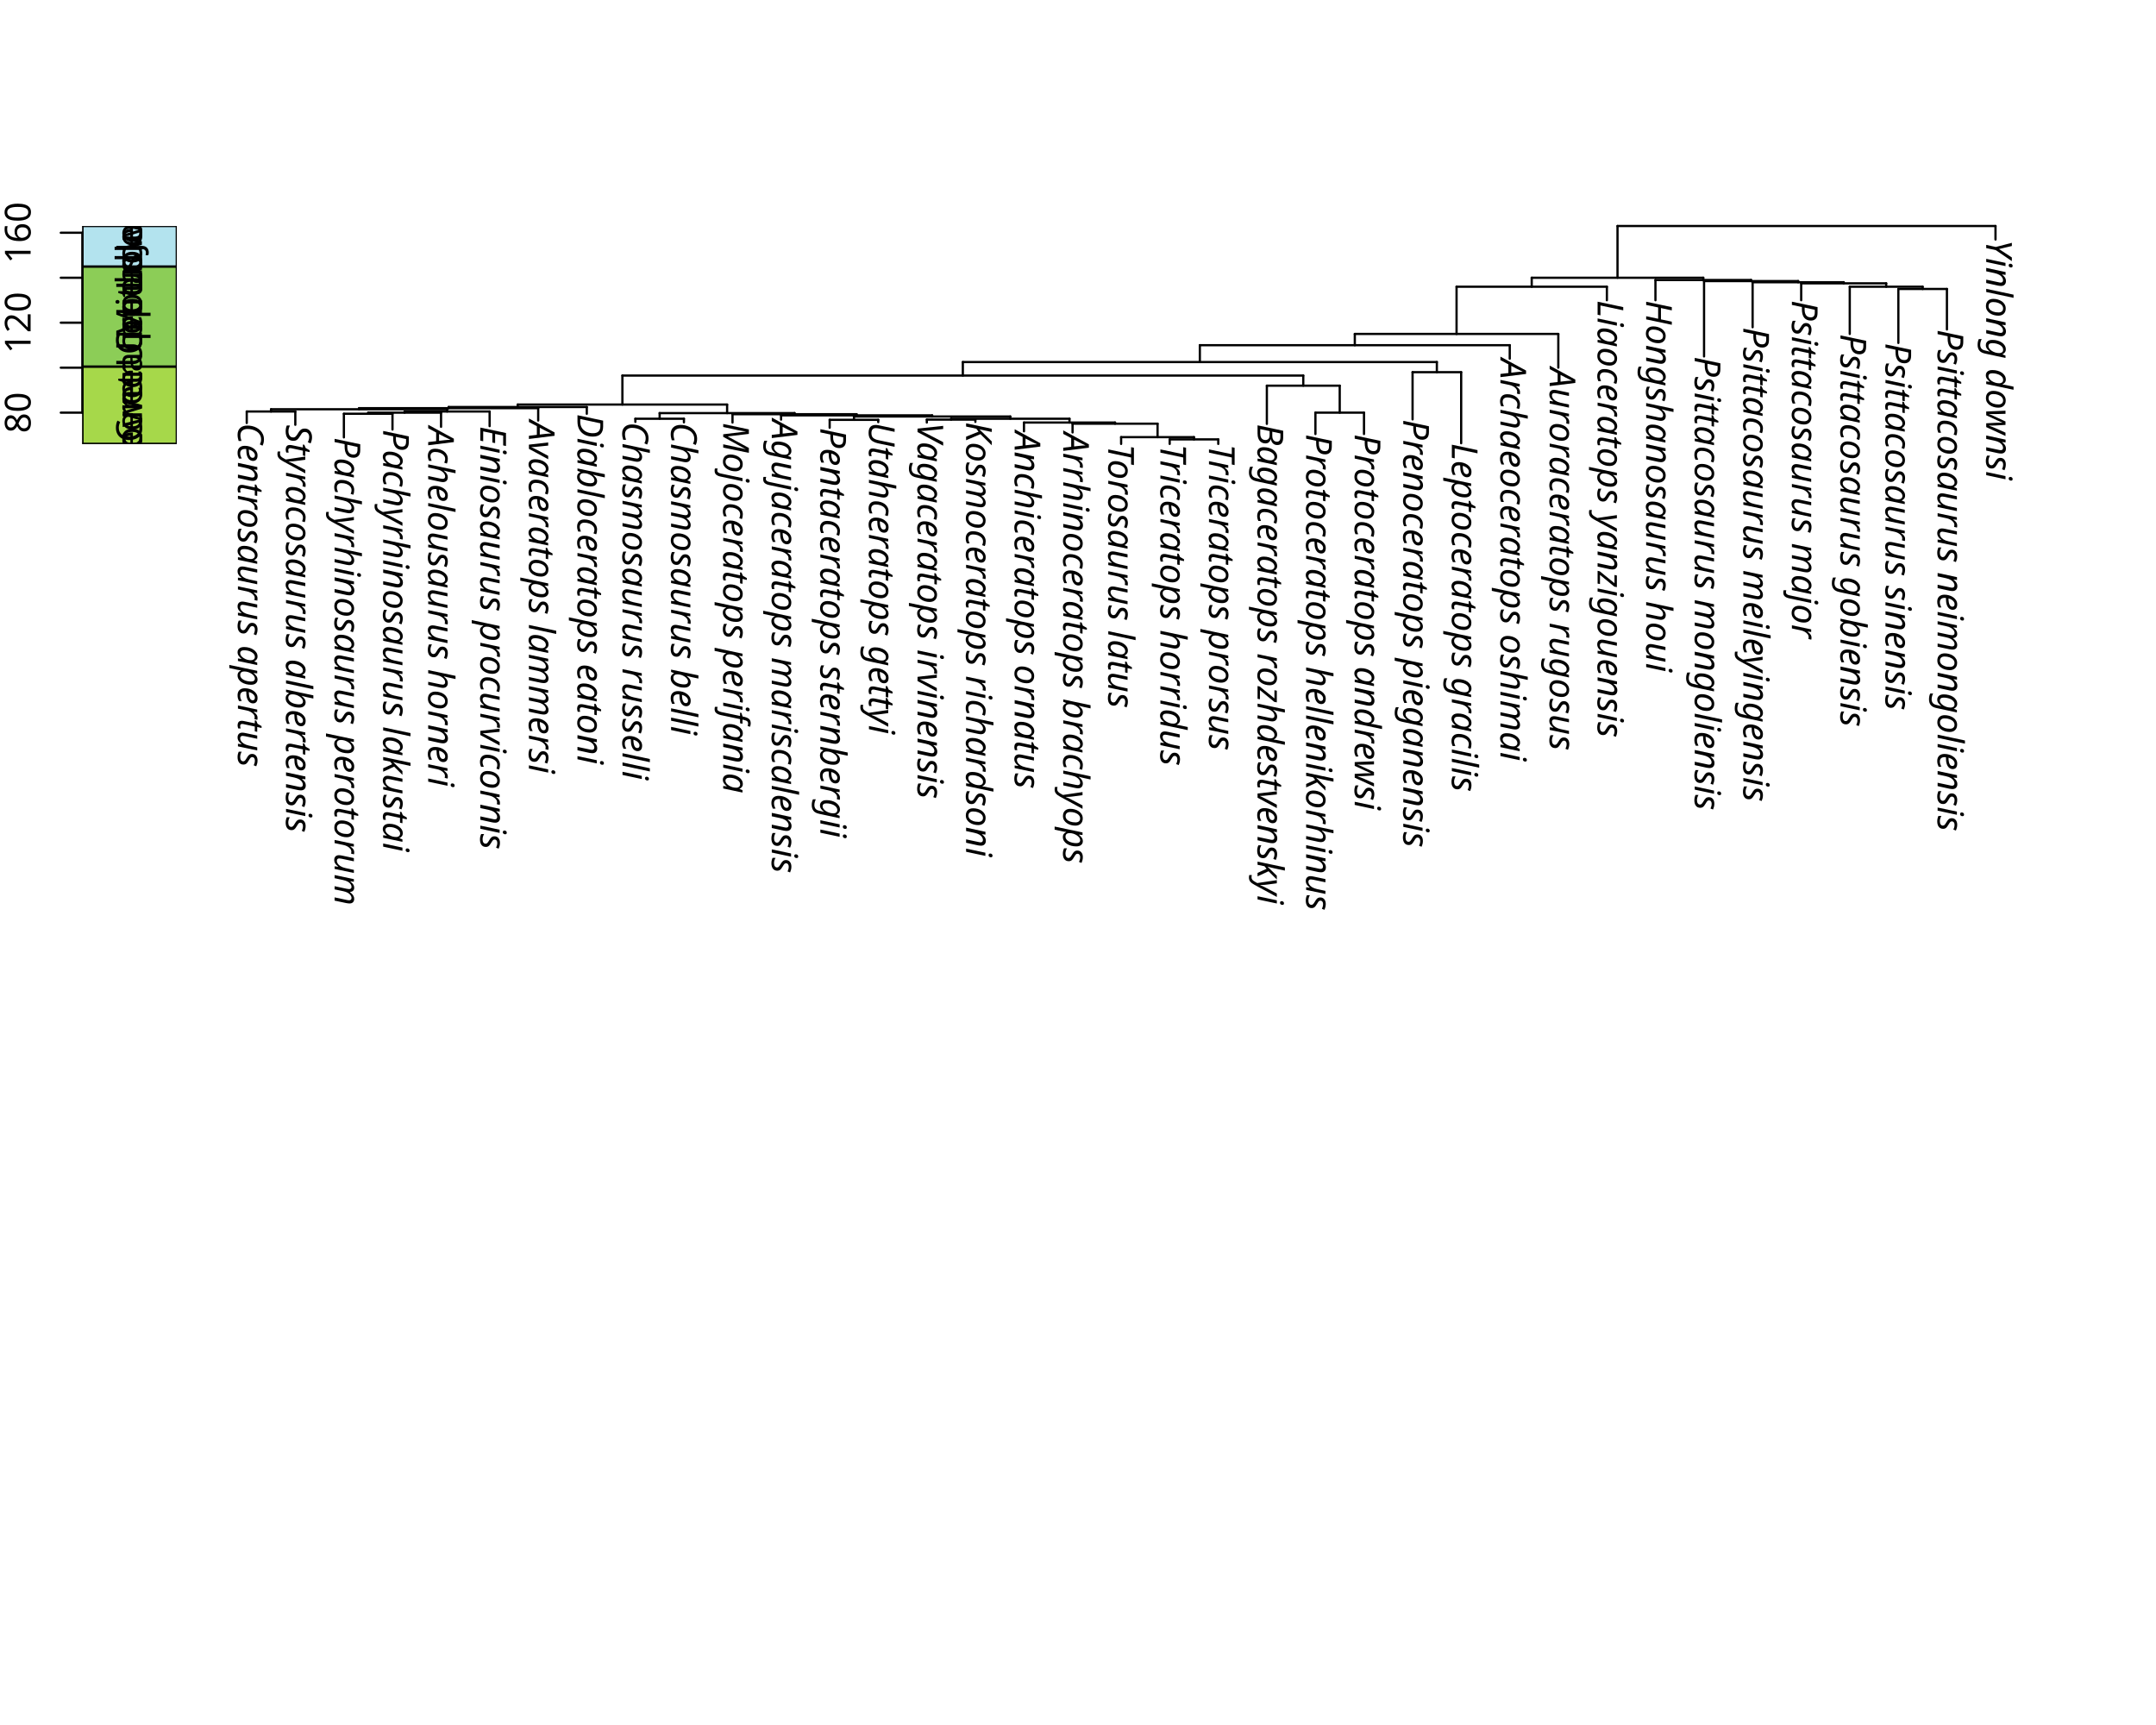
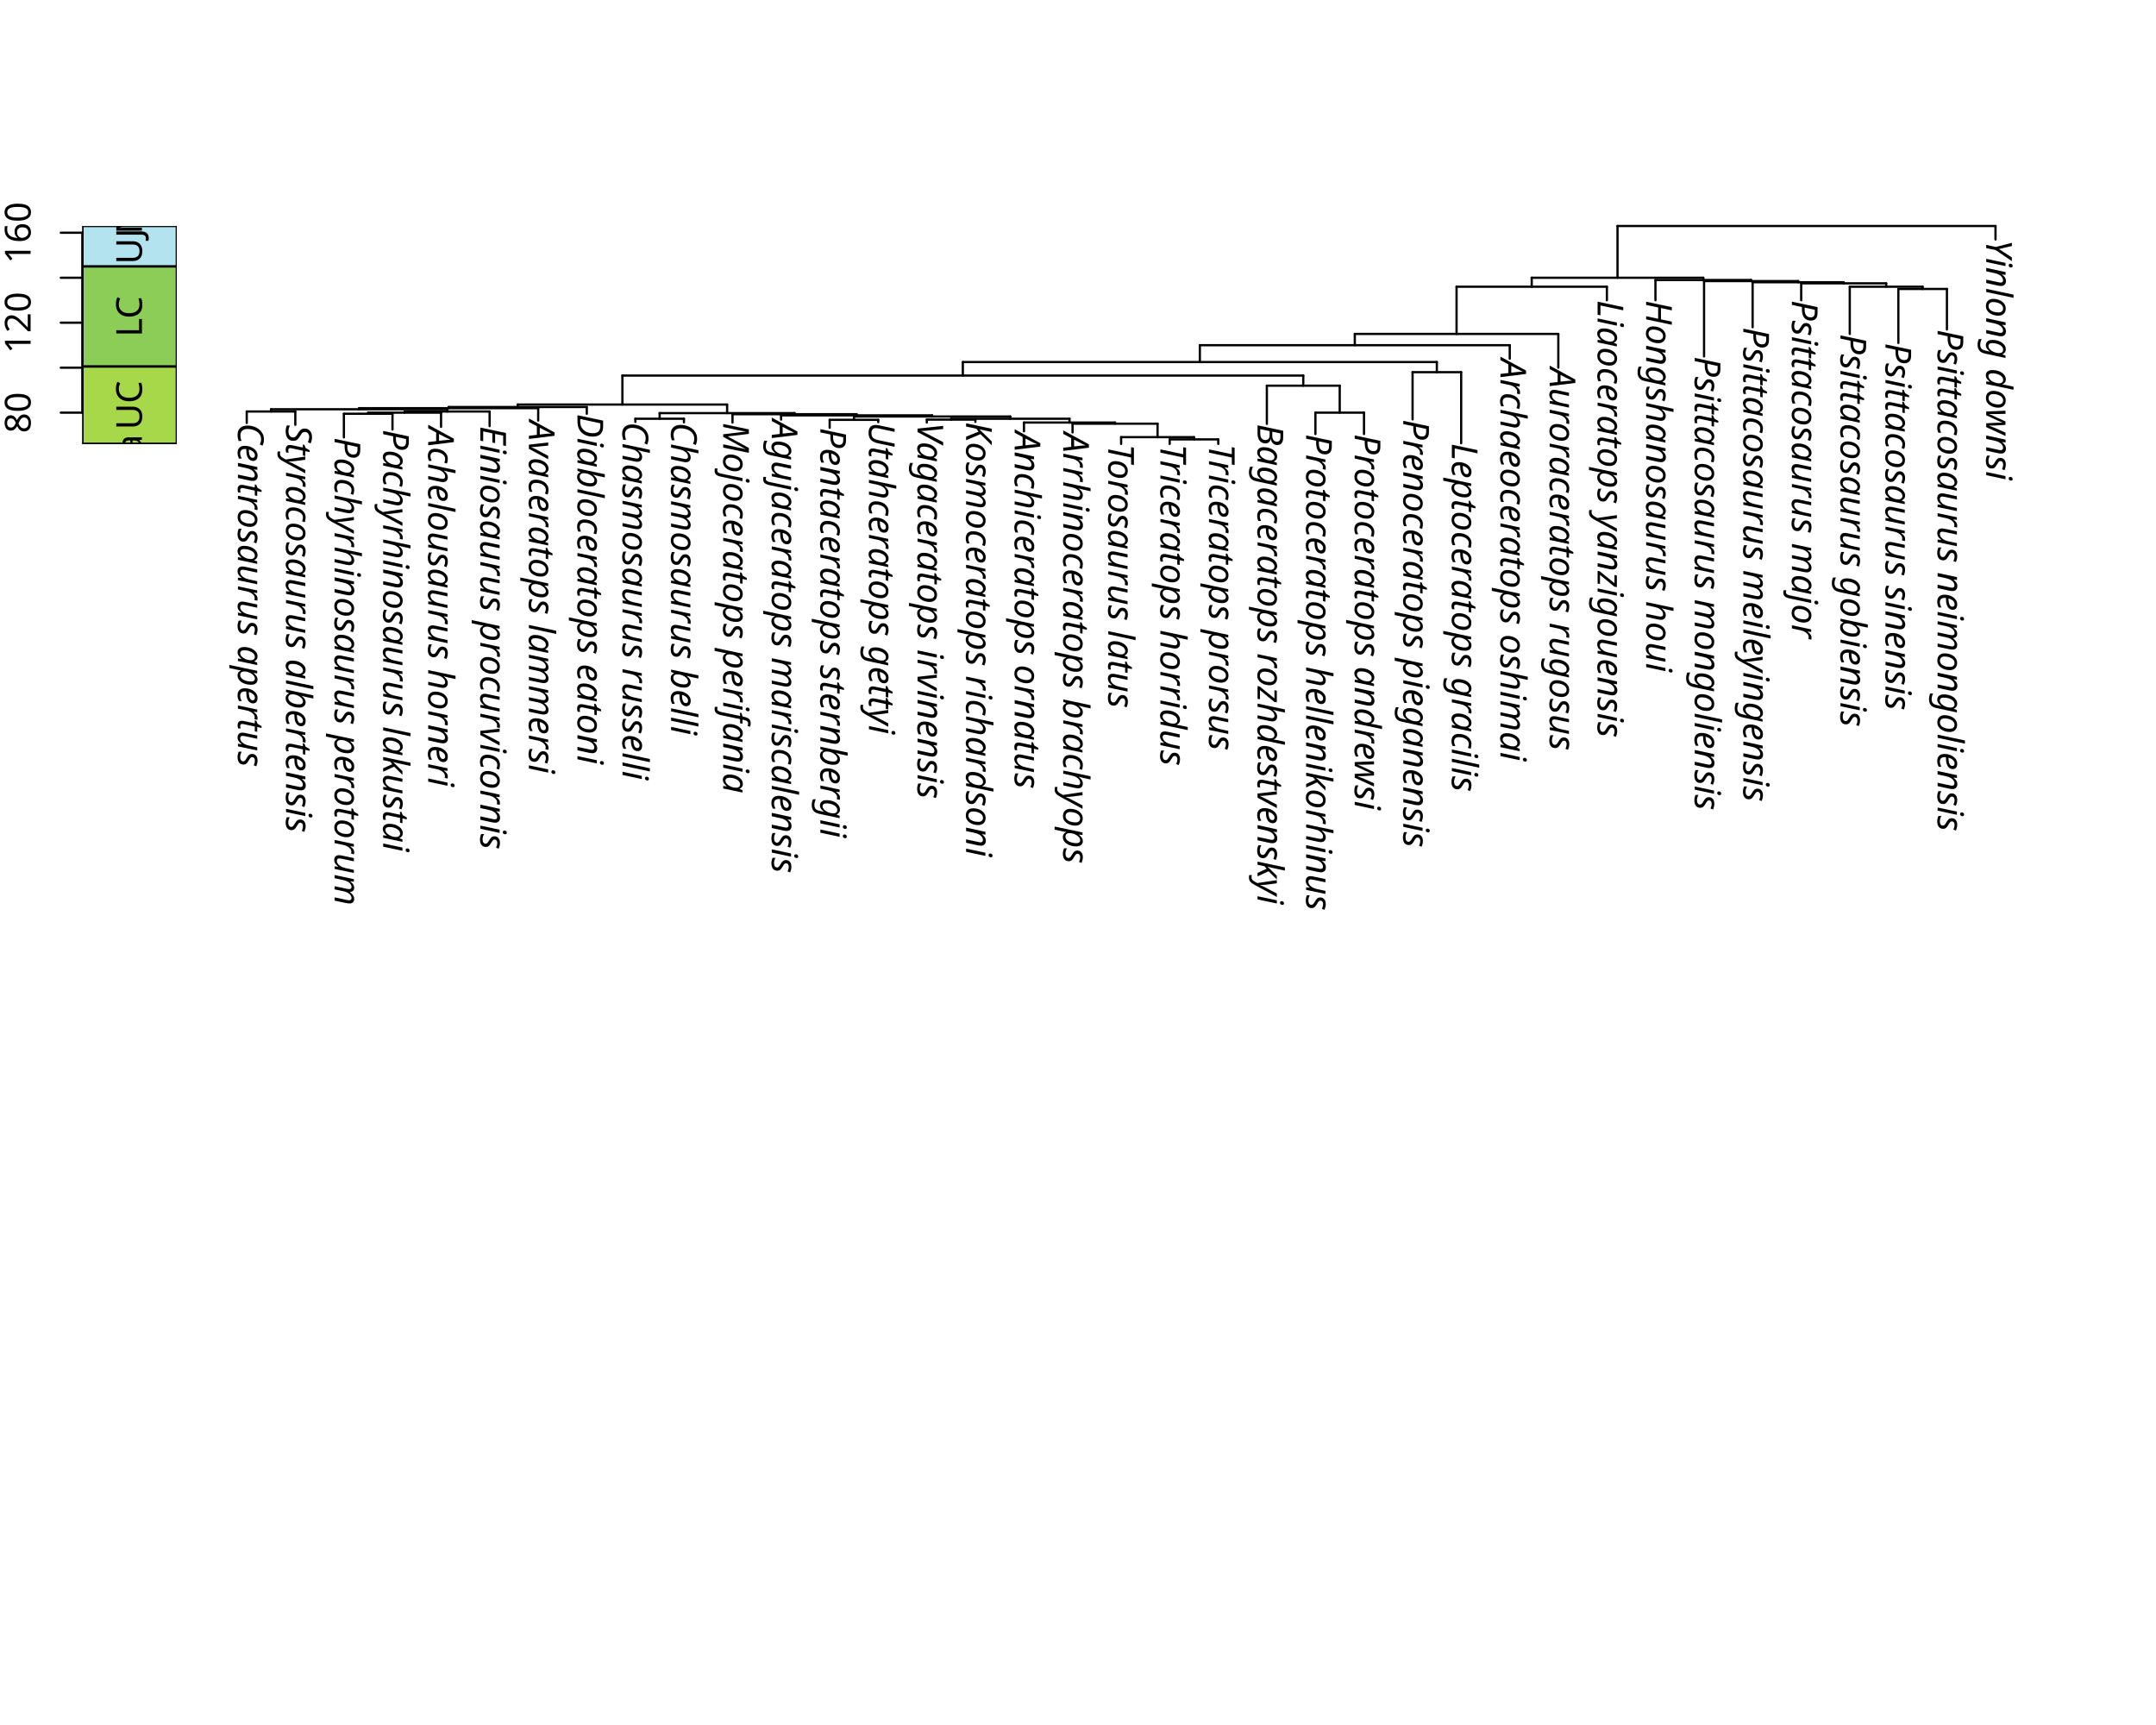
<svg xmlns="http://www.w3.org/2000/svg" class="svglite" data-engine-version="2.0" width="720.00pt" height="576.00pt" viewBox="0 0 720.00 576.00">
  <defs>
    <style type="text/css">
    .svglite line, .svglite polyline, .svglite polygon, .svglite path, .svglite rect, .svglite circle {
      fill: none;
      stroke: #000000;
      stroke-linecap: round;
      stroke-linejoin: round;
      stroke-miterlimit: 10.00;
    }
  </style>
  </defs>
  <rect width="100%" height="100%" style="stroke: none; fill: #FFFFFF;" />
  <defs>
    <clipPath id="cpMC4wMHw3MjAuMDB8MC4wMHw1NzYuMDA=">
      <rect x="0.00" y="0.00" width="720.00" height="576.00" />
    </clipPath>
  </defs>
  <g clip-path="url(#cpMC4wMHw3MjAuMDB8MC4wMHw1NzYuMDA=)">
</g>
  <defs>
    <clipPath id="cpNTkuMDR8Njg5Ljc2fDU5LjA0fDUwMi41Ng==">
      <rect x="59.04" y="59.04" width="630.72" height="443.52" />
    </clipPath>
  </defs>
  <g clip-path="url(#cpNTkuMDR8Njg5Ljc2fDU5LjA0fDUwMi41Ng==)">
    <line x1="540.17" y1="75.47" x2="540.17" y2="92.74" style="stroke-width: 0.75;" />
    <line x1="511.52" y1="92.74" x2="511.52" y2="95.74" style="stroke-width: 0.75;" />
    <line x1="486.42" y1="95.74" x2="486.42" y2="111.51" style="stroke-width: 0.75;" />
    <line x1="452.44" y1="111.51" x2="452.44" y2="115.26" style="stroke-width: 0.75;" />
    <line x1="400.69" y1="115.26" x2="400.69" y2="120.89" style="stroke-width: 0.75;" />
    <line x1="321.54" y1="120.89" x2="321.54" y2="125.40" style="stroke-width: 0.75;" />
    <line x1="207.85" y1="125.40" x2="207.85" y2="135.09" style="stroke-width: 0.75;" />
    <line x1="172.89" y1="135.09" x2="172.89" y2="135.91" style="stroke-width: 0.75;" />
    <line x1="149.82" y1="135.91" x2="149.82" y2="136.29" style="stroke-width: 0.75;" />
    <line x1="119.91" y1="136.29" x2="119.91" y2="136.66" style="stroke-width: 0.75;" />
    <line x1="90.51" y1="136.66" x2="90.51" y2="137.41" style="stroke-width: 0.75;" />
    <line x1="82.40" y1="137.41" x2="82.40" y2="141.24" style="stroke-width: 0.75;" />
    <line x1="98.62" y1="137.41" x2="98.62" y2="141.84" style="stroke-width: 0.75;" />
    <line x1="149.32" y1="136.66" x2="149.32" y2="137.41" style="stroke-width: 0.75;" />
    <line x1="135.12" y1="137.41" x2="135.12" y2="137.79" style="stroke-width: 0.75;" />
    <line x1="122.96" y1="137.79" x2="122.96" y2="138.16" style="stroke-width: 0.75;" />
    <line x1="114.84" y1="138.16" x2="114.84" y2="146.05" style="stroke-width: 0.75;" />
    <line x1="131.07" y1="138.16" x2="131.07" y2="143.42" style="stroke-width: 0.75;" />
    <line x1="147.29" y1="137.79" x2="147.29" y2="142.52" style="stroke-width: 0.75;" />
    <line x1="163.51" y1="137.41" x2="163.51" y2="142.29" style="stroke-width: 0.75;" />
    <line x1="179.73" y1="136.29" x2="179.73" y2="140.42" style="stroke-width: 0.75;" />
    <line x1="195.96" y1="135.91" x2="195.96" y2="138.16" style="stroke-width: 0.75;" />
    <line x1="242.82" y1="135.09" x2="242.82" y2="137.94" style="stroke-width: 0.75;" />
    <line x1="220.29" y1="137.94" x2="220.29" y2="139.82" style="stroke-width: 0.75;" />
    <line x1="212.18" y1="139.82" x2="212.18" y2="140.87" style="stroke-width: 0.75;" />
    <line x1="228.40" y1="139.82" x2="228.40" y2="141.02" style="stroke-width: 0.75;" />
    <line x1="265.34" y1="137.94" x2="265.34" y2="138.31" style="stroke-width: 0.75;" />
    <line x1="244.62" y1="138.31" x2="244.62" y2="141.09" style="stroke-width: 0.75;" />
    <line x1="286.06" y1="138.31" x2="286.06" y2="138.69" style="stroke-width: 0.75;" />
    <line x1="260.84" y1="138.69" x2="260.84" y2="140.12" style="stroke-width: 0.75;" />
    <line x1="311.29" y1="138.69" x2="311.29" y2="139.07" style="stroke-width: 0.75;" />
    <line x1="285.18" y1="139.07" x2="285.18" y2="140.19" style="stroke-width: 0.75;" />
    <line x1="277.07" y1="140.19" x2="277.07" y2="142.82" style="stroke-width: 0.75;" />
    <line x1="293.29" y1="140.19" x2="293.29" y2="140.94" style="stroke-width: 0.75;" />
    <line x1="337.39" y1="139.07" x2="337.39" y2="139.82" style="stroke-width: 0.75;" />
    <line x1="317.62" y1="139.82" x2="317.62" y2="140.12" style="stroke-width: 0.75;" />
    <line x1="309.51" y1="140.12" x2="309.51" y2="141.09" style="stroke-width: 0.75;" />
    <line x1="325.73" y1="140.12" x2="325.73" y2="140.87" style="stroke-width: 0.75;" />
    <line x1="357.16" y1="139.82" x2="357.16" y2="141.09" style="stroke-width: 0.75;" />
    <line x1="341.96" y1="141.09" x2="341.96" y2="144.02" style="stroke-width: 0.75;" />
    <line x1="372.37" y1="141.09" x2="372.37" y2="141.47" style="stroke-width: 0.75;" />
    <line x1="358.18" y1="141.47" x2="358.18" y2="144.40" style="stroke-width: 0.75;" />
    <line x1="386.57" y1="141.47" x2="386.57" y2="145.97" style="stroke-width: 0.75;" />
    <line x1="374.40" y1="145.97" x2="374.40" y2="148.23" style="stroke-width: 0.75;" />
    <line x1="398.73" y1="145.97" x2="398.73" y2="146.72" style="stroke-width: 0.75;" />
    <line x1="390.62" y1="146.72" x2="390.62" y2="148.23" style="stroke-width: 0.75;" />
    <line x1="406.84" y1="146.72" x2="406.84" y2="148.23" style="stroke-width: 0.75;" />
    <line x1="435.23" y1="125.40" x2="435.23" y2="128.78" style="stroke-width: 0.75;" />
    <line x1="423.07" y1="128.78" x2="423.07" y2="141.54" style="stroke-width: 0.75;" />
    <line x1="447.40" y1="128.78" x2="447.40" y2="137.79" style="stroke-width: 0.75;" />
    <line x1="439.29" y1="137.79" x2="439.29" y2="144.92" style="stroke-width: 0.75;" />
    <line x1="455.51" y1="137.79" x2="455.51" y2="144.92" style="stroke-width: 0.75;" />
    <line x1="479.84" y1="120.89" x2="479.84" y2="124.27" style="stroke-width: 0.75;" />
    <line x1="471.73" y1="124.27" x2="471.73" y2="140.04" style="stroke-width: 0.75;" />
    <line x1="487.96" y1="124.27" x2="487.96" y2="148.00" style="stroke-width: 0.75;" />
    <line x1="504.18" y1="115.26" x2="504.18" y2="119.77" style="stroke-width: 0.75;" />
    <line x1="520.40" y1="111.51" x2="520.40" y2="122.77" style="stroke-width: 0.75;" />
    <line x1="536.62" y1="95.74" x2="536.62" y2="100.25" style="stroke-width: 0.75;" />
    <line x1="568.81" y1="92.74" x2="568.81" y2="93.49" style="stroke-width: 0.75;" />
    <line x1="552.84" y1="93.49" x2="552.84" y2="100.25" style="stroke-width: 0.75;" />
    <line x1="584.78" y1="93.49" x2="584.78" y2="93.86" style="stroke-width: 0.75;" />
    <line x1="569.07" y1="93.86" x2="569.07" y2="119.02" style="stroke-width: 0.75;" />
    <line x1="600.50" y1="93.86" x2="600.50" y2="94.24" style="stroke-width: 0.75;" />
    <line x1="585.29" y1="94.24" x2="585.29" y2="109.26" style="stroke-width: 0.75;" />
    <line x1="615.71" y1="94.24" x2="615.71" y2="94.61" style="stroke-width: 0.75;" />
    <line x1="601.51" y1="94.61" x2="601.51" y2="100.25" style="stroke-width: 0.75;" />
    <line x1="629.90" y1="94.61" x2="629.90" y2="95.74" style="stroke-width: 0.75;" />
    <line x1="617.73" y1="95.74" x2="617.73" y2="111.51" style="stroke-width: 0.75;" />
    <line x1="642.07" y1="95.74" x2="642.07" y2="96.49" style="stroke-width: 0.75;" />
    <line x1="633.96" y1="96.49" x2="633.96" y2="114.51" style="stroke-width: 0.75;" />
    <line x1="650.18" y1="96.49" x2="650.18" y2="110.01" style="stroke-width: 0.75;" />
    <line x1="666.40" y1="75.47" x2="666.40" y2="79.97" style="stroke-width: 0.75;" />
    <line x1="540.17" y1="75.47" x2="666.40" y2="75.47" style="stroke-width: 0.75;" />
    <line x1="511.52" y1="92.74" x2="568.81" y2="92.74" style="stroke-width: 0.75;" />
    <line x1="486.42" y1="95.74" x2="536.62" y2="95.74" style="stroke-width: 0.75;" />
    <line x1="452.44" y1="111.51" x2="520.40" y2="111.51" style="stroke-width: 0.75;" />
    <line x1="400.69" y1="115.26" x2="504.18" y2="115.26" style="stroke-width: 0.75;" />
    <line x1="321.54" y1="120.89" x2="479.84" y2="120.89" style="stroke-width: 0.75;" />
    <line x1="207.85" y1="125.40" x2="435.23" y2="125.40" style="stroke-width: 0.75;" />
    <line x1="172.89" y1="135.09" x2="242.82" y2="135.09" style="stroke-width: 0.75;" />
    <line x1="149.82" y1="135.91" x2="195.96" y2="135.91" style="stroke-width: 0.75;" />
    <line x1="119.91" y1="136.29" x2="179.73" y2="136.29" style="stroke-width: 0.75;" />
    <line x1="90.51" y1="136.66" x2="149.32" y2="136.66" style="stroke-width: 0.75;" />
    <line x1="82.40" y1="137.41" x2="98.62" y2="137.41" style="stroke-width: 0.75;" />
    <line x1="135.12" y1="137.41" x2="163.51" y2="137.41" style="stroke-width: 0.75;" />
    <line x1="122.96" y1="137.79" x2="147.29" y2="137.79" style="stroke-width: 0.75;" />
    <line x1="114.84" y1="138.16" x2="131.07" y2="138.16" style="stroke-width: 0.75;" />
    <line x1="220.29" y1="137.94" x2="265.34" y2="137.94" style="stroke-width: 0.75;" />
    <line x1="212.18" y1="139.82" x2="228.40" y2="139.82" style="stroke-width: 0.75;" />
    <line x1="244.62" y1="138.31" x2="286.06" y2="138.31" style="stroke-width: 0.75;" />
    <line x1="260.84" y1="138.69" x2="311.29" y2="138.69" style="stroke-width: 0.75;" />
    <line x1="285.18" y1="139.07" x2="337.39" y2="139.07" style="stroke-width: 0.75;" />
    <line x1="277.07" y1="140.19" x2="293.29" y2="140.19" style="stroke-width: 0.75;" />
    <line x1="317.62" y1="139.82" x2="357.16" y2="139.82" style="stroke-width: 0.75;" />
    <line x1="309.51" y1="140.12" x2="325.73" y2="140.12" style="stroke-width: 0.75;" />
    <line x1="341.96" y1="141.09" x2="372.37" y2="141.09" style="stroke-width: 0.75;" />
    <line x1="358.18" y1="141.47" x2="386.57" y2="141.47" style="stroke-width: 0.75;" />
    <line x1="374.40" y1="145.97" x2="398.73" y2="145.97" style="stroke-width: 0.75;" />
    <line x1="390.62" y1="146.72" x2="406.84" y2="146.72" style="stroke-width: 0.75;" />
    <line x1="423.07" y1="128.78" x2="447.40" y2="128.78" style="stroke-width: 0.75;" />
    <line x1="439.29" y1="137.79" x2="455.51" y2="137.79" style="stroke-width: 0.75;" />
    <line x1="471.73" y1="124.27" x2="487.96" y2="124.27" style="stroke-width: 0.75;" />
    <line x1="552.84" y1="93.49" x2="584.78" y2="93.49" style="stroke-width: 0.75;" />
    <line x1="569.07" y1="93.86" x2="600.50" y2="93.86" style="stroke-width: 0.75;" />
    <line x1="585.29" y1="94.24" x2="615.71" y2="94.24" style="stroke-width: 0.75;" />
    <line x1="601.51" y1="94.61" x2="629.90" y2="94.61" style="stroke-width: 0.75;" />
    <line x1="617.73" y1="95.74" x2="642.07" y2="95.74" style="stroke-width: 0.75;" />
    <line x1="633.96" y1="96.49" x2="650.18" y2="96.49" style="stroke-width: 0.75;" />
    <text transform="translate(79.46,141.24) rotate(-270)" style="font-size: 12.00px; font-style: italic; font-family: sans;" textLength="115.42px" lengthAdjust="spacingAndGlyphs">Centrosaurus apertus</text>
    <text transform="translate(95.52,141.84) rotate(-270)" style="font-size: 12.00px; font-style: italic; font-family: sans;" textLength="138.10px" lengthAdjust="spacingAndGlyphs">Styracosaurus albertensis</text>
    <text transform="translate(111.74,146.05) rotate(-270)" style="font-size: 12.00px; font-style: italic; font-family: sans;" textLength="154.11px" lengthAdjust="spacingAndGlyphs">Pachyrhinosaurus perotorum</text>
    <text transform="translate(127.96,143.42) rotate(-270)" style="font-size: 12.00px; font-style: italic; font-family: sans;" textLength="140.10px" lengthAdjust="spacingAndGlyphs">Pachyrhinosaurus lakustai</text>
    <text transform="translate(143.00,142.52) rotate(-270)" style="font-size: 12.00px; font-style: italic; font-family: sans;" textLength="120.09px" lengthAdjust="spacingAndGlyphs">Achelousaurus horneri</text>
    <text transform="translate(160.41,142.29) rotate(-270)" style="font-size: 12.00px; font-style: italic; font-family: sans;" textLength="140.75px" lengthAdjust="spacingAndGlyphs">Einiosaurus procurvicornis</text>
    <text transform="translate(176.63,140.42) rotate(-270)" style="font-size: 12.00px; font-style: italic; font-family: sans;" textLength="118.74px" lengthAdjust="spacingAndGlyphs">Avaceratops lammersi</text>
    <text transform="translate(192.85,138.16) rotate(-270)" style="font-size: 12.00px; font-style: italic; font-family: sans;" textLength="116.09px" lengthAdjust="spacingAndGlyphs">Diabloceratops eatoni</text>
    <text transform="translate(207.89,140.87) rotate(-270)" style="font-size: 12.00px; font-style: italic; font-family: sans;" textLength="121.41px" lengthAdjust="spacingAndGlyphs">Chasmosaurus russelli</text>
    <text transform="translate(224.11,141.02) rotate(-270)" style="font-size: 12.00px; font-style: italic; font-family: sans;" textLength="105.40px" lengthAdjust="spacingAndGlyphs">Chasmosaurus belli</text>
    <text transform="translate(241.52,141.09) rotate(-270)" style="font-size: 12.00px; font-style: italic; font-family: sans;" textLength="121.41px" lengthAdjust="spacingAndGlyphs">Mojoceratops perifania</text>
    <text transform="translate(257.74,140.12) rotate(-270)" style="font-size: 12.00px; font-style: italic; font-family: sans;" textLength="152.77px" lengthAdjust="spacingAndGlyphs">Agujaceratops mariscalensis</text>
    <text transform="translate(273.96,142.82) rotate(-270)" style="font-size: 12.00px; font-style: italic; font-family: sans;" textLength="136.76px" lengthAdjust="spacingAndGlyphs">Pentaceratops sternbergii</text>
    <text transform="translate(290.19,140.94) rotate(-270)" style="font-size: 12.00px; font-style: italic; font-family: sans;" textLength="103.41px" lengthAdjust="spacingAndGlyphs">Utahceratops gettyi</text>
    <text transform="translate(306.41,141.09) rotate(-270)" style="font-size: 12.00px; font-style: italic; font-family: sans;" textLength="127.43px" lengthAdjust="spacingAndGlyphs">Vagaceratops irvinensis</text>
    <text transform="translate(322.63,140.87) rotate(-270)" style="font-size: 12.00px; font-style: italic; font-family: sans;" textLength="145.43px" lengthAdjust="spacingAndGlyphs">Kosmoceratops richardsoni</text>
    <text transform="translate(338.85,144.02) rotate(-270)" style="font-size: 12.00px; font-style: italic; font-family: sans;" textLength="119.43px" lengthAdjust="spacingAndGlyphs">Anchiceratops ornatus</text>
    <text transform="translate(355.07,144.40) rotate(-270)" style="font-size: 12.00px; font-style: italic; font-family: sans;" textLength="143.44px" lengthAdjust="spacingAndGlyphs">Arrhinoceratops brachyops</text>
    <text transform="translate(370.11,148.23) rotate(-270)" style="font-size: 12.00px; font-style: italic; font-family: sans;" textLength="89.39px" lengthAdjust="spacingAndGlyphs">Torosaurus latus</text>
    <text transform="translate(387.52,148.23) rotate(-270)" style="font-size: 12.00px; font-style: italic; font-family: sans;" textLength="106.72px" lengthAdjust="spacingAndGlyphs">Triceratops horridus</text>
    <text transform="translate(403.74,148.23) rotate(-270)" style="font-size: 12.00px; font-style: italic; font-family: sans;" textLength="103.38px" lengthAdjust="spacingAndGlyphs">Triceratops prorsus</text>
    <text transform="translate(419.96,141.54) rotate(-270)" style="font-size: 12.00px; font-style: italic; font-family: sans;" textLength="163.47px" lengthAdjust="spacingAndGlyphs">Bagaceratops rozhdestvenskyi</text>
    <text transform="translate(436.19,144.92) rotate(-270)" style="font-size: 12.00px; font-style: italic; font-family: sans;" textLength="158.11px" lengthAdjust="spacingAndGlyphs">Protoceratops hellenikorhinus</text>
    <text transform="translate(452.41,144.92) rotate(-270)" style="font-size: 12.00px; font-style: italic; font-family: sans;" textLength="126.09px" lengthAdjust="spacingAndGlyphs">Protoceratops andrewsi</text>
    <text transform="translate(468.63,140.04) rotate(-270)" style="font-size: 12.00px; font-style: italic; font-family: sans;" textLength="145.45px" lengthAdjust="spacingAndGlyphs">Prenoceratops pieganensis</text>
    <text transform="translate(484.85,148.00) rotate(-270)" style="font-size: 12.00px; font-style: italic; font-family: sans;" textLength="116.75px" lengthAdjust="spacingAndGlyphs">Leptoceratops gracilis</text>
    <text transform="translate(501.07,119.77) rotate(-270)" style="font-size: 12.00px; font-style: italic; font-family: sans;" textLength="135.43px" lengthAdjust="spacingAndGlyphs">Archaeoceratops oshimai</text>
    <text transform="translate(517.52,122.77) rotate(-270)" style="font-size: 12.00px; font-style: italic; font-family: sans;" textLength="128.10px" lengthAdjust="spacingAndGlyphs">Auroraceratops rugosus</text>
    <text transform="translate(533.52,100.25) rotate(-270)" style="font-size: 12.00px; font-style: italic; font-family: sans;" textLength="148.13px" lengthAdjust="spacingAndGlyphs">Liaoceratops yanzigouensis</text>
    <text transform="translate(549.74,100.25) rotate(-270)" style="font-size: 12.00px; font-style: italic; font-family: sans;" textLength="123.44px" lengthAdjust="spacingAndGlyphs">Hongshanosaurus houi</text>
    <text transform="translate(565.96,119.02) rotate(-270)" style="font-size: 12.00px; font-style: italic; font-family: sans;" textLength="152.11px" lengthAdjust="spacingAndGlyphs">Psittacosaurus mongoliensis</text>
    <text transform="translate(582.19,109.26) rotate(-270)" style="font-size: 12.00px; font-style: italic; font-family: sans;" textLength="160.78px" lengthAdjust="spacingAndGlyphs">Psittacosaurus meileyingensis</text>
    <text transform="translate(598.41,100.25) rotate(-270)" style="font-size: 12.00px; font-style: italic; font-family: sans;" textLength="112.07px" lengthAdjust="spacingAndGlyphs">Psittacosaurus major</text>
    <text transform="translate(614.63,111.51) rotate(-270)" style="font-size: 12.00px; font-style: italic; font-family: sans;" textLength="132.77px" lengthAdjust="spacingAndGlyphs">Psittacosaurus gobiensis</text>
    <text transform="translate(629.66,114.51) rotate(-270)" style="font-size: 12.00px; font-style: italic; font-family: sans;" textLength="125.42px" lengthAdjust="spacingAndGlyphs">Psittacosaurus sinensis</text>
    <text transform="translate(647.07,110.01) rotate(-270)" style="font-size: 12.00px; font-style: italic; font-family: sans;" textLength="168.12px" lengthAdjust="spacingAndGlyphs">Psittacosaurus neimongoliensis</text>
    <text transform="translate(663.30,79.97) rotate(-270)" style="font-size: 12.00px; font-style: italic; font-family: sans;" textLength="80.73px" lengthAdjust="spacingAndGlyphs">Yinlong downsi</text>
  </g>
  <defs>
    <clipPath id="cpMjcuNTB8NTkuMDR8NzUuNDd8MTQ4LjIz">
      <rect x="27.50" y="75.47" width="31.54" height="72.76" />
    </clipPath>
  </defs>
  <g clip-path="url(#cpMjcuNTB8NTkuMDR8NzUuNDd8MTQ4LjIz)">
    <rect x="27.50" y="75.47" width="31.54" height="72.76" style="stroke-width: 0.75; stroke: none; fill: #E5E5E5;" />
    <line x1="59.04" y1="148.23" x2="59.04" y2="75.47" style="stroke-width: 0.75;" />
+     <rect x="27.50" y="-208.36" width="31.54" height="15.02" style="stroke-width: 0.75; fill: #8CB06C;" />
+     <rect x="27.50" y="-193.35" width="31.54" height="9.01" style="stroke-width: 0.75; fill: #99C078;" />
+     <rect x="27.50" y="-184.34" width="31.54" height="9.01" style="stroke-width: 0.75; fill: #A6CF86;" />
+     <rect x="27.50" y="-175.33" width="31.54" height="8.71" style="stroke-width: 0.75; fill: #B3E095;" />
+     <rect x="27.50" y="-166.62" width="31.54" height="11.56" style="stroke-width: 0.75; fill: #1A9D6F;" />
+     <rect x="27.50" y="-155.05" width="31.54" height="8.71" style="stroke-width: 0.75; fill: #4DB47E;" />
+     <rect x="27.50" y="-146.34" width="31.54" height="10.96" style="stroke-width: 0.75; fill: #7FCA93;" />
+     <rect x="27.50" y="-135.38" width="31.54" height="7.81" style="stroke-width: 0.75; fill: #99D7B3;" />
+     <rect x="27.50" y="-127.57" width="31.54" height="4.51" style="stroke-width: 0.75; fill: #B3E1C2;" />
+     <rect x="27.50" y="-123.06" width="31.54" height="3.30" style="stroke-width: 0.75; fill: #BFE6CF;" />
+     <rect x="27.50" y="-119.76" width="31.54" height="2.85" style="stroke-width: 0.75; fill: #E6F5E1;" />
+     <rect x="27.50" y="-116.91" width="31.54" height="19.45" style="stroke-width: 0.75; fill: #E5AC4D;" />
+     <rect x="27.50" y="-97.46" width="31.54" height="7.96" style="stroke-width: 0.75; fill: #F1C868;" />
+     <rect x="27.50" y="-89.50" width="31.54" height="17.87" style="stroke-width: 0.75; fill: #F1E19D;" />
+     <rect x="27.50" y="-71.63" width="31.54" height="9.16" style="stroke-width: 0.75; fill: #80AB6C;" />
+     <rect x="27.50" y="-62.47" width="31.54" height="11.86" style="stroke-width: 0.75; fill: #99B46C;" />
+     <rect x="27.50" y="-50.61" width="31.54" height="5.78" style="stroke-width: 0.75; fill: #B3BE6C;" />
+     <rect x="27.50" y="-44.82" width="31.54" height="6.01" style="stroke-width: 0.75; fill: #8CBEB4;" />
+     <rect x="27.50" y="-38.82" width="31.54" height="6.16" style="stroke-width: 0.75; fill: #A6C7B7;" />
+     <rect x="27.50" y="-32.66" width="31.54" height="6.08" style="stroke-width: 0.75; fill: #BFD0BA;" />
+     <rect x="27.50" y="-26.58" width="31.54" height="19.49" style="stroke-width: 0.75; fill: #EF5845;" />
+     <rect x="27.50" y="-7.09" width="31.54" height="10.40" style="stroke-width: 0.75; fill: #FB745C;" />
+     <rect x="27.50" y="3.31" width="31.54" height="5.40" style="stroke-width: 0.75; fill: #FBA794;" />
+     <rect x="27.50" y="8.71" width="31.54" height="3.53" style="stroke-width: 0.75; fill: #983999;" />
+     <rect x="27.50" y="12.24" width="31.54" height="7.66" style="stroke-width: 0.75; fill: #B168B1;" />
+     <rect x="27.50" y="19.90" width="31.54" height="26.81" style="stroke-width: 0.75; fill: #BD8CC3;" />
+     <rect x="27.50" y="46.71" width="31.54" height="20.42" style="stroke-width: 0.75; fill: #42AED0;" />
+     <rect x="27.50" y="67.13" width="31.54" height="7.96" style="stroke-width: 0.75; fill: #80CFD8;" />
+     <rect x="27.50" y="75.09" width="31.54" height="13.89" style="stroke-width: 0.75; fill: #B3E3EE;" />
+     <rect x="27.50" y="88.98" width="31.54" height="33.41" style="stroke-width: 0.75; fill: #8CCD57;" />
+     <rect x="27.50" y="122.40" width="31.54" height="25.91" style="stroke-width: 0.75; fill: #A6D84A;" />
+     <rect x="27.50" y="148.30" width="31.54" height="7.51" style="stroke-width: 0.75; fill: #FDA75F;" />
+     <rect x="27.50" y="155.81" width="31.54" height="16.59" style="stroke-width: 0.75; fill: #FDB46C;" />
+     <rect x="27.50" y="172.40" width="31.54" height="8.16" style="stroke-width: 0.75; fill: #FEC07A;" />
+     <rect x="27.50" y="180.57" width="31.54" height="13.29" style="stroke-width: 0.75; fill: #FFFF00;" />
+     <rect x="27.50" y="193.86" width="31.54" height="2.07" style="stroke-width: 0.75; fill: #FFFF99;" />
+     <rect x="27.50" y="195.92" width="31.54" height="1.93" style="stroke-width: 0.75; fill: #FFEFAF;" />
    <rect x="27.50" y="197.85" width="31.54" height="0.009" style="stroke-width: 0.75; fill: #FEEBD2;" />
-     <rect x="27.50" y="195.92" width="31.54" height="1.93" style="stroke-width: 0.75; fill: #FFEFAF;" />
-     <rect x="27.50" y="193.86" width="31.54" height="2.07" style="stroke-width: 0.75; fill: #FFFF99;" />
-     <rect x="27.50" y="180.57" width="31.54" height="13.29" style="stroke-width: 0.75; fill: #FFFF00;" />
-     <rect x="27.50" y="172.40" width="31.54" height="8.16" style="stroke-width: 0.75; fill: #FEC07A;" />
-     <rect x="27.50" y="155.81" width="31.54" height="16.59" style="stroke-width: 0.75; fill: #FDB46C;" />
-     <rect x="27.50" y="148.30" width="31.54" height="7.51" style="stroke-width: 0.75; fill: #FDA75F;" />
-     <rect x="27.50" y="122.40" width="31.54" height="25.91" style="stroke-width: 0.75; fill: #A6D84A;" />
-     <rect x="27.50" y="88.98" width="31.54" height="33.41" style="stroke-width: 0.75; fill: #8CCD57;" />
-     <rect x="27.50" y="75.09" width="31.54" height="13.89" style="stroke-width: 0.75; fill: #B3E3EE;" />
-     <rect x="27.50" y="67.13" width="31.54" height="7.96" style="stroke-width: 0.75; fill: #80CFD8;" />
-     <rect x="27.50" y="46.71" width="31.54" height="20.42" style="stroke-width: 0.75; fill: #42AED0;" />
-     <rect x="27.50" y="19.90" width="31.54" height="26.81" style="stroke-width: 0.75; fill: #BD8CC3;" />
-     <rect x="27.50" y="12.24" width="31.54" height="7.66" style="stroke-width: 0.75; fill: #B168B1;" />
-     <rect x="27.50" y="8.71" width="31.54" height="3.53" style="stroke-width: 0.75; fill: #983999;" />
-     <rect x="27.50" y="3.31" width="31.54" height="5.40" style="stroke-width: 0.75; fill: #FBA794;" />
-     <rect x="27.50" y="-7.09" width="31.54" height="10.40" style="stroke-width: 0.75; fill: #FB745C;" />
-     <rect x="27.50" y="-26.58" width="31.54" height="19.49" style="stroke-width: 0.75; fill: #EF5845;" />
-     <rect x="27.50" y="-32.66" width="31.54" height="6.08" style="stroke-width: 0.75; fill: #BFD0BA;" />
-     <rect x="27.50" y="-38.82" width="31.54" height="6.16" style="stroke-width: 0.75; fill: #A6C7B7;" />
-     <rect x="27.50" y="-44.82" width="31.54" height="6.01" style="stroke-width: 0.75; fill: #8CBEB4;" />
-     <rect x="27.50" y="-50.61" width="31.54" height="5.78" style="stroke-width: 0.75; fill: #B3BE6C;" />
-     <rect x="27.50" y="-62.47" width="31.54" height="11.86" style="stroke-width: 0.75; fill: #99B46C;" />
-     <rect x="27.50" y="-71.63" width="31.54" height="9.16" style="stroke-width: 0.75; fill: #80AB6C;" />
-     <rect x="27.50" y="-89.50" width="31.54" height="17.87" style="stroke-width: 0.75; fill: #F1E19D;" />
-     <rect x="27.50" y="-97.46" width="31.54" height="7.96" style="stroke-width: 0.75; fill: #F1C868;" />
-     <rect x="27.50" y="-116.91" width="31.54" height="19.45" style="stroke-width: 0.75; fill: #E5AC4D;" />
-     <rect x="27.50" y="-119.76" width="31.54" height="2.85" style="stroke-width: 0.75; fill: #E6F5E1;" />
-     <rect x="27.50" y="-123.06" width="31.54" height="3.30" style="stroke-width: 0.75; fill: #BFE6CF;" />
-     <rect x="27.50" y="-127.57" width="31.54" height="4.51" style="stroke-width: 0.75; fill: #B3E1C2;" />
-     <rect x="27.50" y="-135.38" width="31.54" height="7.81" style="stroke-width: 0.75; fill: #99D7B3;" />
-     <rect x="27.50" y="-146.34" width="31.54" height="10.96" style="stroke-width: 0.75; fill: #7FCA93;" />
-     <rect x="27.50" y="-155.05" width="31.54" height="8.71" style="stroke-width: 0.75; fill: #4DB47E;" />
-     <rect x="27.50" y="-166.62" width="31.54" height="11.56" style="stroke-width: 0.75; fill: #1A9D6F;" />
-     <rect x="27.50" y="-175.33" width="31.54" height="8.71" style="stroke-width: 0.75; fill: #B3E095;" />
-     <rect x="27.50" y="-184.34" width="31.54" height="9.01" style="stroke-width: 0.75; fill: #A6CF86;" />
-     <rect x="27.50" y="-193.35" width="31.54" height="9.01" style="stroke-width: 0.75; fill: #99C078;" />
-     <rect x="27.50" y="-208.36" width="31.54" height="15.02" style="stroke-width: 0.75; fill: #8CB06C;" />
    <line x1="27.50" y1="148.23" x2="59.04" y2="148.23" style="stroke-width: 0.75;" />
    <line x1="27.50" y1="75.47" x2="59.04" y2="75.47" style="stroke-width: 0.75;" />
-     <text transform="translate(47.40,196.89) rotate(-90)" text-anchor="middle" style="font-size: 12.00px; font-family: sans;" textLength="62.05px" lengthAdjust="spacingAndGlyphs">Pleistocene</text>
-     <text transform="translate(47.40,194.89) rotate(-90)" text-anchor="middle" style="font-size: 12.00px; font-family: sans;" textLength="46.04px" lengthAdjust="spacingAndGlyphs">Pliocene</text>
-     <text transform="translate(47.40,187.21) rotate(-90)" text-anchor="middle" style="font-size: 12.00px; font-family: sans;" textLength="45.37px" lengthAdjust="spacingAndGlyphs">Miocene</text>
-     <text transform="translate(47.40,176.49) rotate(-90)" text-anchor="middle" style="font-size: 12.00px; font-family: sans;" textLength="54.04px" lengthAdjust="spacingAndGlyphs">Oligocene</text>
-     <text transform="translate(47.40,164.11) rotate(-90)" text-anchor="middle" style="font-size: 12.00px; font-family: sans;" textLength="40.71px" lengthAdjust="spacingAndGlyphs">Eocene</text>
-     <text transform="translate(47.40,152.06) rotate(-90)" text-anchor="middle" style="font-size: 12.00px; font-family: sans;" textLength="56.72px" lengthAdjust="spacingAndGlyphs">Paleocene</text>
-     <text transform="translate(47.40,135.31) rotate(-90)" text-anchor="middle" style="font-size: 12.00px; font-family: sans;" textLength="97.40px" lengthAdjust="spacingAndGlyphs">Upper Cretaceous</text>
-     <text transform="translate(47.40,105.69) rotate(-90)" text-anchor="middle" style="font-size: 12.00px; font-family: sans;" textLength="97.40px" lengthAdjust="spacingAndGlyphs">Lower Cretaceous</text>
-     <text transform="translate(47.40,82.22) rotate(-90)" text-anchor="middle" style="font-size: 12.00px; font-family: sans;" textLength="80.05px" lengthAdjust="spacingAndGlyphs">Upper Jurassic</text>
-     <text transform="translate(47.40,71.11) rotate(-90)" text-anchor="middle" style="font-size: 12.00px; font-family: sans;" textLength="82.71px" lengthAdjust="spacingAndGlyphs">Middle Jurassic</text>
-     <text transform="translate(47.40,56.92) rotate(-90)" text-anchor="middle" style="font-size: 12.00px; font-family: sans;" textLength="80.05px" lengthAdjust="spacingAndGlyphs">Lower Jurassic</text>
-     <text transform="translate(47.40,33.30) rotate(-90)" text-anchor="middle" style="font-size: 12.00px; font-family: sans;" textLength="77.36px" lengthAdjust="spacingAndGlyphs">Upper Triassic</text>
-     <text transform="translate(47.40,16.07) rotate(-90)" text-anchor="middle" style="font-size: 12.00px; font-family: sans;" textLength="80.03px" lengthAdjust="spacingAndGlyphs">Middle Triassic</text>
-     <text transform="translate(47.40,10.48) rotate(-90)" text-anchor="middle" style="font-size: 12.00px; font-family: sans;" textLength="77.36px" lengthAdjust="spacingAndGlyphs">Lower Triassic</text>
-     <text transform="translate(47.40,6.01) rotate(-90)" text-anchor="middle" style="font-size: 12.00px; font-family: sans;" textLength="52.05px" lengthAdjust="spacingAndGlyphs">Lopingian</text>
-     <text transform="translate(47.40,-1.89) rotate(-90)" text-anchor="middle" style="font-size: 12.00px; font-family: sans;" textLength="68.06px" lengthAdjust="spacingAndGlyphs">Guadalupian</text>
-     <text transform="translate(47.40,-16.83) rotate(-90)" text-anchor="middle" style="font-size: 12.00px; font-family: sans;" textLength="53.36px" lengthAdjust="spacingAndGlyphs">Cisuralian</text>
-     <text transform="translate(47.40,-29.62) rotate(-90)" text-anchor="middle" style="font-size: 12.00px; font-family: sans;" textLength="114.09px" lengthAdjust="spacingAndGlyphs">Upper Pennsylvanian</text>
-     <text transform="translate(47.40,-35.74) rotate(-90)" text-anchor="middle" style="font-size: 12.00px; font-family: sans;" textLength="116.76px" lengthAdjust="spacingAndGlyphs">Middle Pennsylvanian</text>
-     <text transform="translate(47.40,-41.82) rotate(-90)" text-anchor="middle" style="font-size: 12.00px; font-family: sans;" textLength="114.09px" lengthAdjust="spacingAndGlyphs">Lower Pennsylvanian</text>
-     <text transform="translate(47.40,-47.71) rotate(-90)" text-anchor="middle" style="font-size: 12.00px; font-family: sans;" textLength="107.40px" lengthAdjust="spacingAndGlyphs">Upper Mississippian</text>
-     <text transform="translate(47.40,-56.54) rotate(-90)" text-anchor="middle" style="font-size: 12.00px; font-family: sans;" textLength="110.06px" lengthAdjust="spacingAndGlyphs">Middle Mississippian</text>
-     <text transform="translate(47.40,-67.05) rotate(-90)" text-anchor="middle" style="font-size: 12.00px; font-family: sans;" textLength="107.40px" lengthAdjust="spacingAndGlyphs">Lower Mississippian</text>
-     <text transform="translate(47.40,-80.57) rotate(-90)" text-anchor="middle" style="font-size: 12.00px; font-family: sans;" textLength="86.73px" lengthAdjust="spacingAndGlyphs">Upper Devonian</text>
-     <text transform="translate(47.40,-93.48) rotate(-90)" text-anchor="middle" style="font-size: 12.00px; font-family: sans;" textLength="89.40px" lengthAdjust="spacingAndGlyphs">Middle Devonian</text>
-     <text transform="translate(47.40,-107.18) rotate(-90)" text-anchor="middle" style="font-size: 12.00px; font-family: sans;" textLength="86.73px" lengthAdjust="spacingAndGlyphs">Lower Devonian</text>
-     <text transform="translate(47.40,-118.33) rotate(-90)" text-anchor="middle" style="font-size: 12.00px; font-family: sans;" textLength="33.34px" lengthAdjust="spacingAndGlyphs">Pridoli</text>
-     <text transform="translate(47.40,-121.41) rotate(-90)" text-anchor="middle" style="font-size: 12.00px; font-family: sans;" textLength="38.03px" lengthAdjust="spacingAndGlyphs">Ludlow</text>
-     <text transform="translate(47.40,-125.32) rotate(-90)" text-anchor="middle" style="font-size: 12.00px; font-family: sans;" textLength="46.02px" lengthAdjust="spacingAndGlyphs">Wenlock</text>
-     <text transform="translate(47.40,-131.47) rotate(-90)" text-anchor="middle" style="font-size: 12.00px; font-family: sans;" textLength="58.72px" lengthAdjust="spacingAndGlyphs">Llandovery</text>
-     <text transform="translate(47.40,-140.86) rotate(-90)" text-anchor="middle" style="font-size: 12.00px; font-family: sans;" textLength="93.39px" lengthAdjust="spacingAndGlyphs">Upper Ordovician</text>
-     <text transform="translate(47.40,-150.70) rotate(-90)" text-anchor="middle" style="font-size: 12.00px; font-family: sans;" textLength="96.06px" lengthAdjust="spacingAndGlyphs">Middle Ordovician</text>
-     <text transform="translate(47.40,-160.83) rotate(-90)" text-anchor="middle" style="font-size: 12.00px; font-family: sans;" textLength="93.39px" lengthAdjust="spacingAndGlyphs">Lower Ordovician</text>
-     <text transform="translate(47.40,-170.97) rotate(-90)" text-anchor="middle" style="font-size: 12.00px; font-family: sans;" textLength="54.04px" lengthAdjust="spacingAndGlyphs">Furongian</text>
-     <text transform="translate(47.40,-179.83) rotate(-90)" text-anchor="middle" style="font-size: 12.00px; font-family: sans;" textLength="60.70px" lengthAdjust="spacingAndGlyphs">Miaolingian</text>
-     <text transform="translate(47.40,-188.84) rotate(-90)" text-anchor="middle" style="font-size: 12.00px; font-family: sans;" textLength="44.03px" lengthAdjust="spacingAndGlyphs">Series 2</text>
-     <text transform="translate(47.40,-200.86) rotate(-90)" text-anchor="middle" style="font-size: 12.00px; font-family: sans;" textLength="70.71px" lengthAdjust="spacingAndGlyphs">Terreneuvian</text>
+     <text transform="translate(47.40,-200.86) rotate(-90)" text-anchor="middle" style="font-size: 12.00px; font-family: sans;" textLength="7.33px" lengthAdjust="spacingAndGlyphs">T</text>
+     <text transform="translate(47.40,-188.84) rotate(-90)" text-anchor="middle" style="font-size: 12.00px; font-family: sans;" textLength="14.68px" lengthAdjust="spacingAndGlyphs">S2</text>
+     <text transform="translate(47.40,-179.83) rotate(-90)" text-anchor="middle" style="font-size: 12.00px; font-family: sans;" textLength="19.34px" lengthAdjust="spacingAndGlyphs">Mia</text>
+     <text transform="translate(47.40,-170.97) rotate(-90)" text-anchor="middle" style="font-size: 12.00px; font-family: sans;" textLength="7.33px" lengthAdjust="spacingAndGlyphs">F</text>
+     <text transform="translate(47.40,-160.83) rotate(-90)" text-anchor="middle" style="font-size: 12.00px; fill: #FFFFFF; font-family: sans;" textLength="16.01px" lengthAdjust="spacingAndGlyphs">LO</text>
+     <text transform="translate(47.40,-150.70) rotate(-90)" text-anchor="middle" style="font-size: 12.00px; font-family: sans;" textLength="19.34px" lengthAdjust="spacingAndGlyphs">MO</text>
+     <text transform="translate(47.40,-140.86) rotate(-90)" text-anchor="middle" style="font-size: 12.00px; font-family: sans;" textLength="18.01px" lengthAdjust="spacingAndGlyphs">UO</text>
+     <text transform="translate(47.40,-131.47) rotate(-90)" text-anchor="middle" style="font-size: 12.00px; font-family: sans;" textLength="9.34px" lengthAdjust="spacingAndGlyphs">Ll</text>
+     <text transform="translate(47.40,-125.32) rotate(-90)" text-anchor="middle" style="font-size: 12.00px; font-family: sans;" textLength="11.33px" lengthAdjust="spacingAndGlyphs">W</text>
+     <text transform="translate(47.40,-121.41) rotate(-90)" text-anchor="middle" style="font-size: 12.00px; font-family: sans;" textLength="13.35px" lengthAdjust="spacingAndGlyphs">Lu</text>
+     <text transform="translate(47.40,-118.33) rotate(-90)" text-anchor="middle" style="font-size: 12.00px; font-family: sans;" textLength="12.00px" lengthAdjust="spacingAndGlyphs">Pr</text>
+     <text transform="translate(47.40,-107.18) rotate(-90)" text-anchor="middle" style="font-size: 12.00px; font-family: sans;" textLength="15.34px" lengthAdjust="spacingAndGlyphs">LD</text>
+     <text transform="translate(47.40,-93.48) rotate(-90)" text-anchor="middle" style="font-size: 12.00px; font-family: sans;" textLength="18.67px" lengthAdjust="spacingAndGlyphs">MD</text>
+     <text transform="translate(47.40,-80.57) rotate(-90)" text-anchor="middle" style="font-size: 12.00px; font-family: sans;" textLength="17.34px" lengthAdjust="spacingAndGlyphs">UD</text>
+     <text transform="translate(47.40,-67.05) rotate(-90)" text-anchor="middle" style="font-size: 12.00px; font-family: sans;" textLength="16.68px" lengthAdjust="spacingAndGlyphs">LM</text>
+     <text transform="translate(47.40,-56.54) rotate(-90)" text-anchor="middle" style="font-size: 12.00px; font-family: sans;" textLength="20.00px" lengthAdjust="spacingAndGlyphs">MM</text>
+     <text transform="translate(47.40,-47.71) rotate(-90)" text-anchor="middle" style="font-size: 12.00px; font-family: sans;" textLength="18.67px" lengthAdjust="spacingAndGlyphs">UM</text>
+     <text transform="translate(47.40,-41.82) rotate(-90)" text-anchor="middle" style="font-size: 12.00px; font-family: sans;" textLength="14.68px" lengthAdjust="spacingAndGlyphs">LP</text>
+     <text transform="translate(47.40,-35.74) rotate(-90)" text-anchor="middle" style="font-size: 12.00px; font-family: sans;" textLength="18.01px" lengthAdjust="spacingAndGlyphs">MP</text>
+     <text transform="translate(47.40,-29.62) rotate(-90)" text-anchor="middle" style="font-size: 12.00px; font-family: sans;" textLength="16.68px" lengthAdjust="spacingAndGlyphs">UP</text>
+     <text transform="translate(47.40,-16.83) rotate(-90)" text-anchor="middle" style="font-size: 12.00px; font-family: sans;" textLength="8.67px" lengthAdjust="spacingAndGlyphs">C</text>
+     <text transform="translate(47.40,-1.89) rotate(-90)" text-anchor="middle" style="font-size: 12.00px; font-family: sans;" textLength="9.34px" lengthAdjust="spacingAndGlyphs">G</text>
+     <text transform="translate(47.40,6.01) rotate(-90)" text-anchor="middle" style="font-size: 12.00px; font-family: sans;" textLength="13.35px" lengthAdjust="spacingAndGlyphs">Lo</text>
+     <text transform="translate(47.40,10.48) rotate(-90)" text-anchor="middle" style="font-size: 12.00px; fill: #FFFFFF; font-family: sans;" textLength="14.00px" lengthAdjust="spacingAndGlyphs">LT</text>
+     <text transform="translate(47.40,16.07) rotate(-90)" text-anchor="middle" style="font-size: 12.00px; font-family: sans;" textLength="17.33px" lengthAdjust="spacingAndGlyphs">MT</text>
+     <text transform="translate(47.40,33.30) rotate(-90)" text-anchor="middle" style="font-size: 12.00px; font-family: sans;" textLength="16.00px" lengthAdjust="spacingAndGlyphs">UT</text>
+     <text transform="translate(47.40,56.92) rotate(-90)" text-anchor="middle" style="font-size: 12.00px; font-family: sans;" textLength="12.68px" lengthAdjust="spacingAndGlyphs">LJ</text>
+     <text transform="translate(47.40,71.11) rotate(-90)" text-anchor="middle" style="font-size: 12.00px; font-family: sans;" textLength="16.01px" lengthAdjust="spacingAndGlyphs">MJ</text>
+     <text transform="translate(47.40,82.22) rotate(-90)" text-anchor="middle" style="font-size: 12.00px; font-family: sans;" textLength="14.67px" lengthAdjust="spacingAndGlyphs">UJ</text>
+     <text transform="translate(47.40,105.69) rotate(-90)" text-anchor="middle" style="font-size: 12.00px; font-family: sans;" textLength="15.34px" lengthAdjust="spacingAndGlyphs">LC</text>
+     <text transform="translate(47.40,135.31) rotate(-90)" text-anchor="middle" style="font-size: 12.00px; font-family: sans;" textLength="17.34px" lengthAdjust="spacingAndGlyphs">UC</text>
+     <text transform="translate(47.40,152.06) rotate(-90)" text-anchor="middle" style="font-size: 12.00px; font-family: sans;" textLength="14.68px" lengthAdjust="spacingAndGlyphs">Pa</text>
+     <text transform="translate(47.40,164.11) rotate(-90)" text-anchor="middle" style="font-size: 12.00px; font-family: sans;" textLength="8.01px" lengthAdjust="spacingAndGlyphs">E</text>
+     <text transform="translate(47.40,176.49) rotate(-90)" text-anchor="middle" style="font-size: 12.00px; font-family: sans;" textLength="9.34px" lengthAdjust="spacingAndGlyphs">O</text>
+     <text transform="translate(47.40,187.21) rotate(-90)" text-anchor="middle" style="font-size: 12.00px; font-family: sans;" textLength="19.34px" lengthAdjust="spacingAndGlyphs">Mio</text>
+     <text transform="translate(47.40,194.89) rotate(-90)" text-anchor="middle" style="font-size: 12.00px; font-family: sans;" textLength="13.33px" lengthAdjust="spacingAndGlyphs">Pli</text>
+     <text transform="translate(47.40,196.89) rotate(-90)" text-anchor="middle" style="font-size: 12.00px; font-family: sans;" textLength="17.34px" lengthAdjust="spacingAndGlyphs">Ple</text>
    <line x1="27.50" y1="148.23" x2="27.50" y2="75.47" style="stroke-width: 0.75;" />
  </g>
  <g clip-path="url(#cpMC4wMHw3MjAuMDB8MC4wMHw1NzYuMDA=)">
    <line x1="27.50" y1="137.79" x2="27.50" y2="77.72" style="stroke-width: 0.75;" />
    <line x1="27.50" y1="137.79" x2="20.30" y2="137.79" style="stroke-width: 0.75;" />
    <line x1="27.50" y1="122.77" x2="20.30" y2="122.77" style="stroke-width: 0.75;" />
    <line x1="27.50" y1="107.75" x2="20.30" y2="107.75" style="stroke-width: 0.75;" />
    <line x1="27.50" y1="92.74" x2="20.30" y2="92.74" style="stroke-width: 0.75;" />
    <line x1="27.50" y1="77.72" x2="20.30" y2="77.72" style="stroke-width: 0.75;" />
    <text transform="translate(10.22,137.79) rotate(-90)" text-anchor="middle" style="font-size: 12.00px; font-family: sans;" textLength="13.35px" lengthAdjust="spacingAndGlyphs">80</text>
    <text transform="translate(10.22,107.75) rotate(-90)" text-anchor="middle" style="font-size: 12.00px; font-family: sans;" textLength="20.02px" lengthAdjust="spacingAndGlyphs">120</text>
    <text transform="translate(10.22,77.72) rotate(-90)" text-anchor="middle" style="font-size: 12.00px; font-family: sans;" textLength="20.02px" lengthAdjust="spacingAndGlyphs">160</text>
  </g>
</svg>
